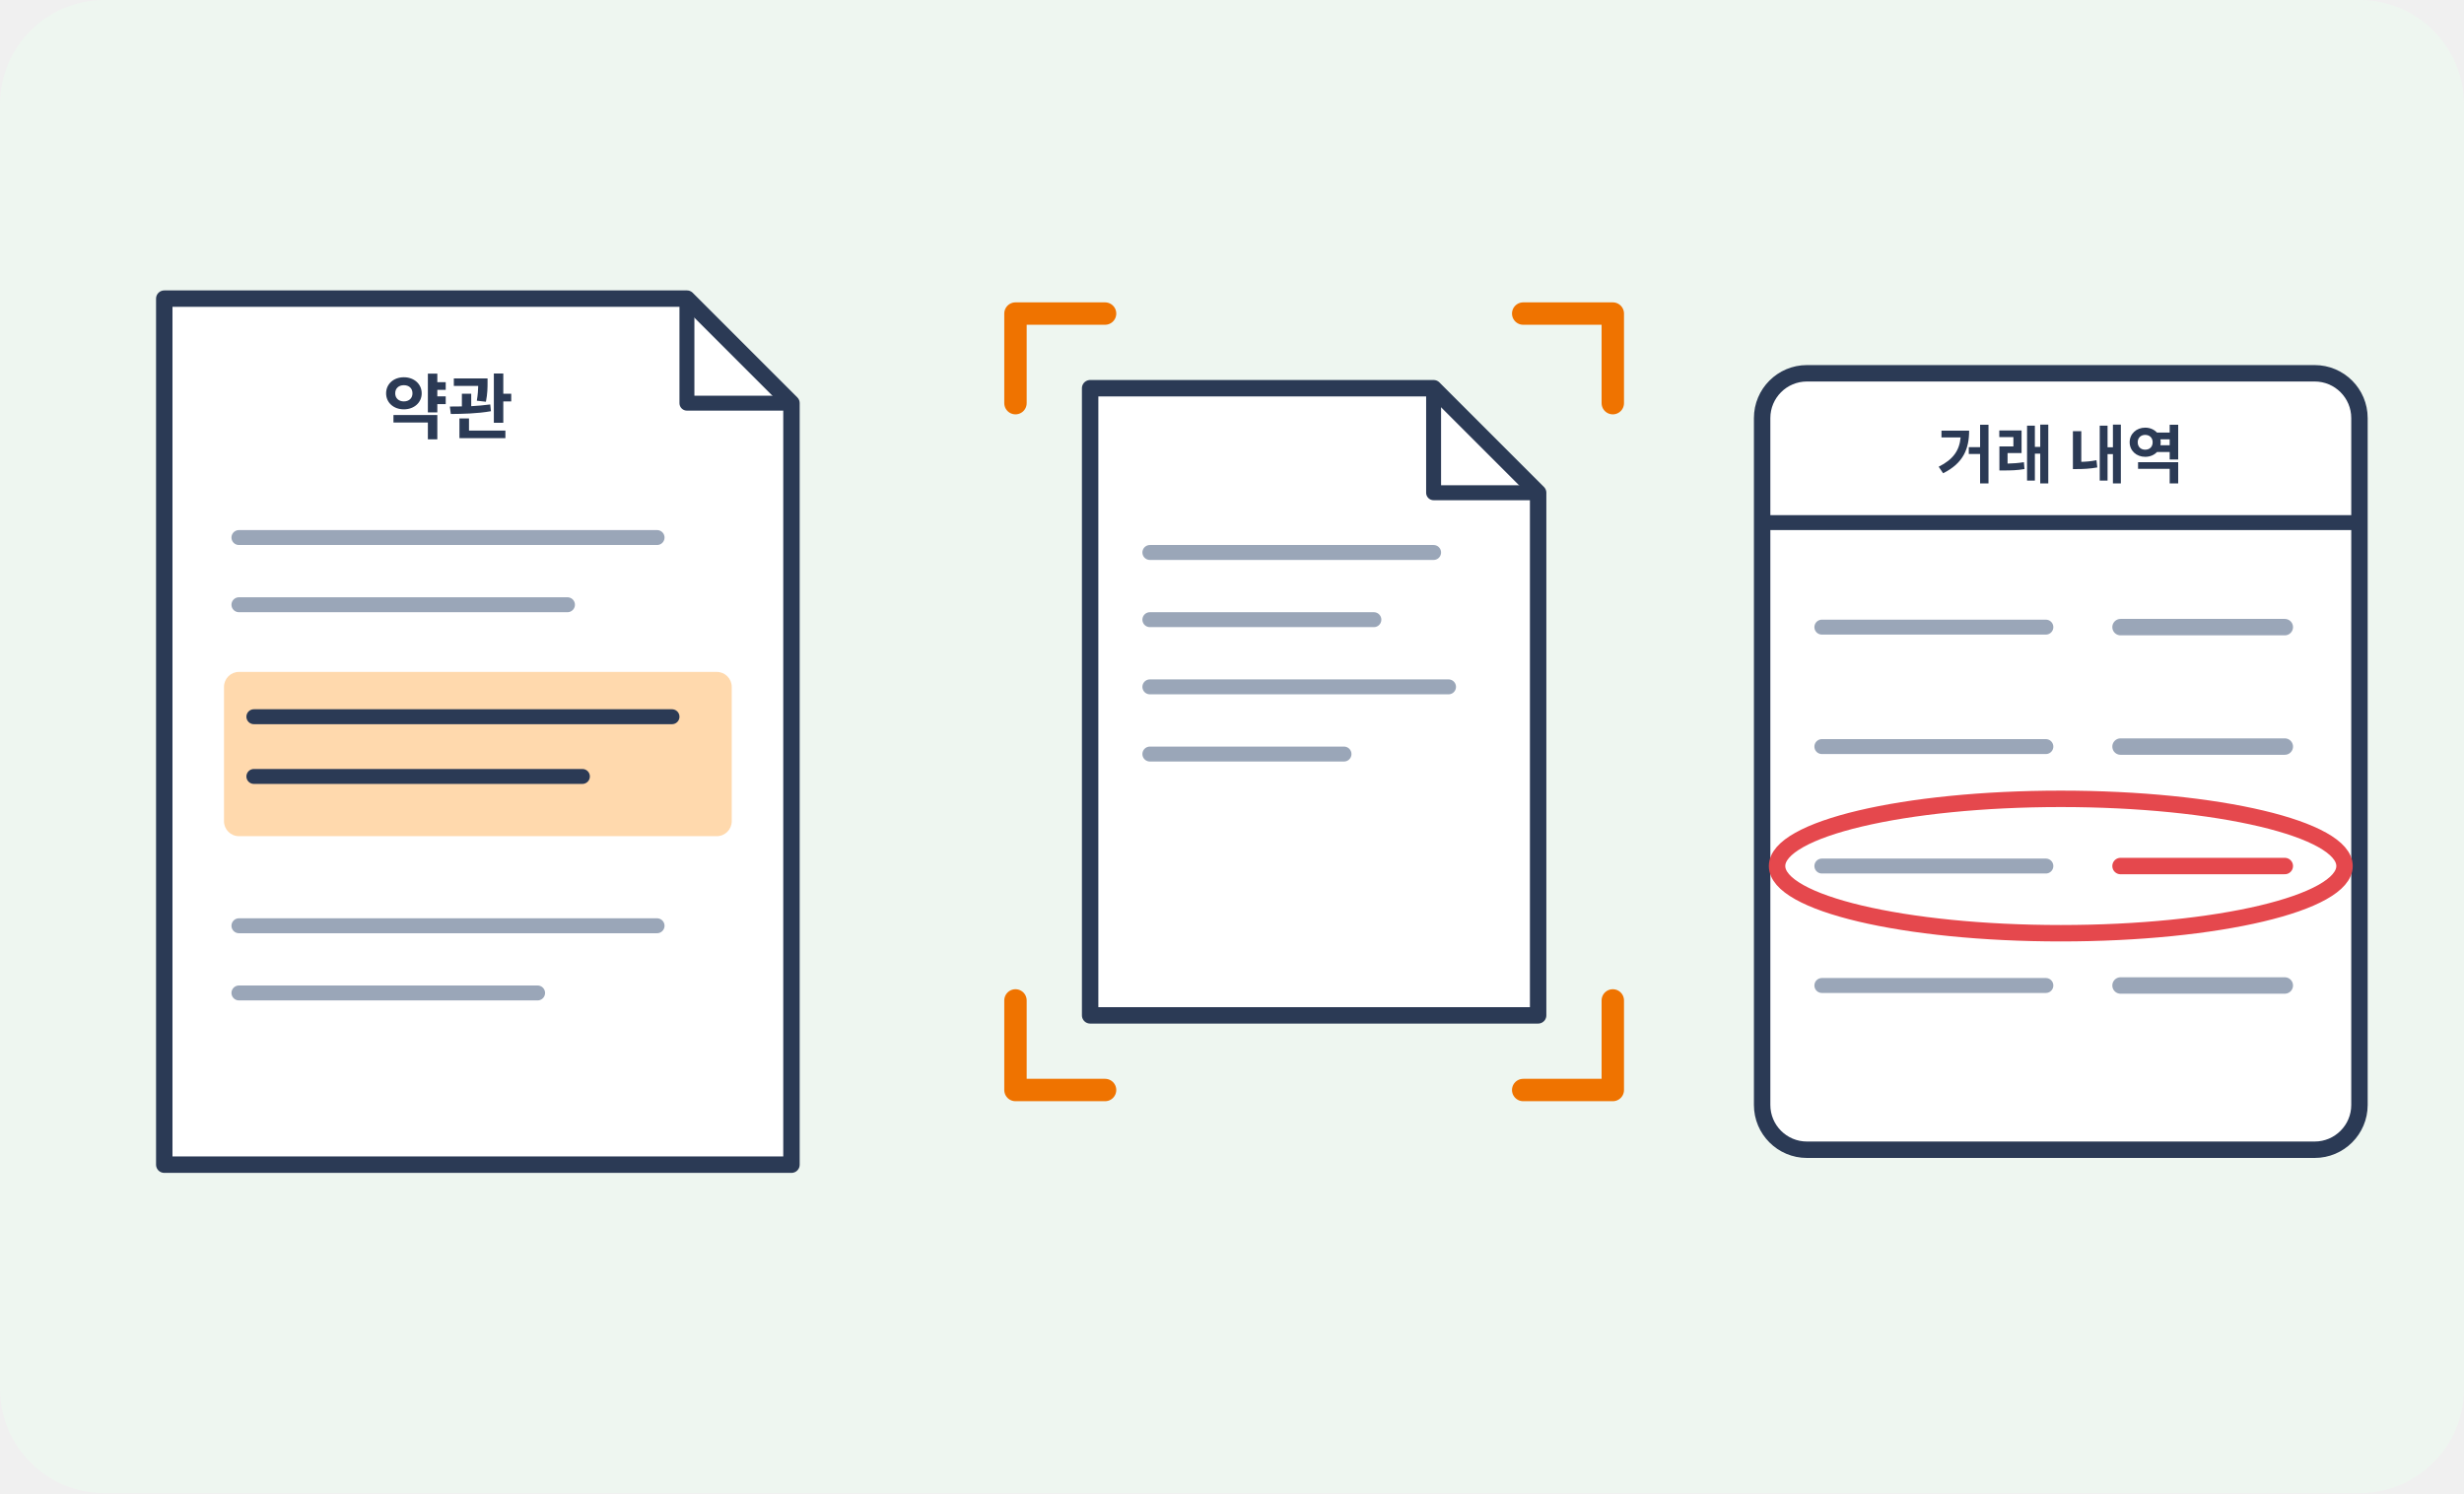
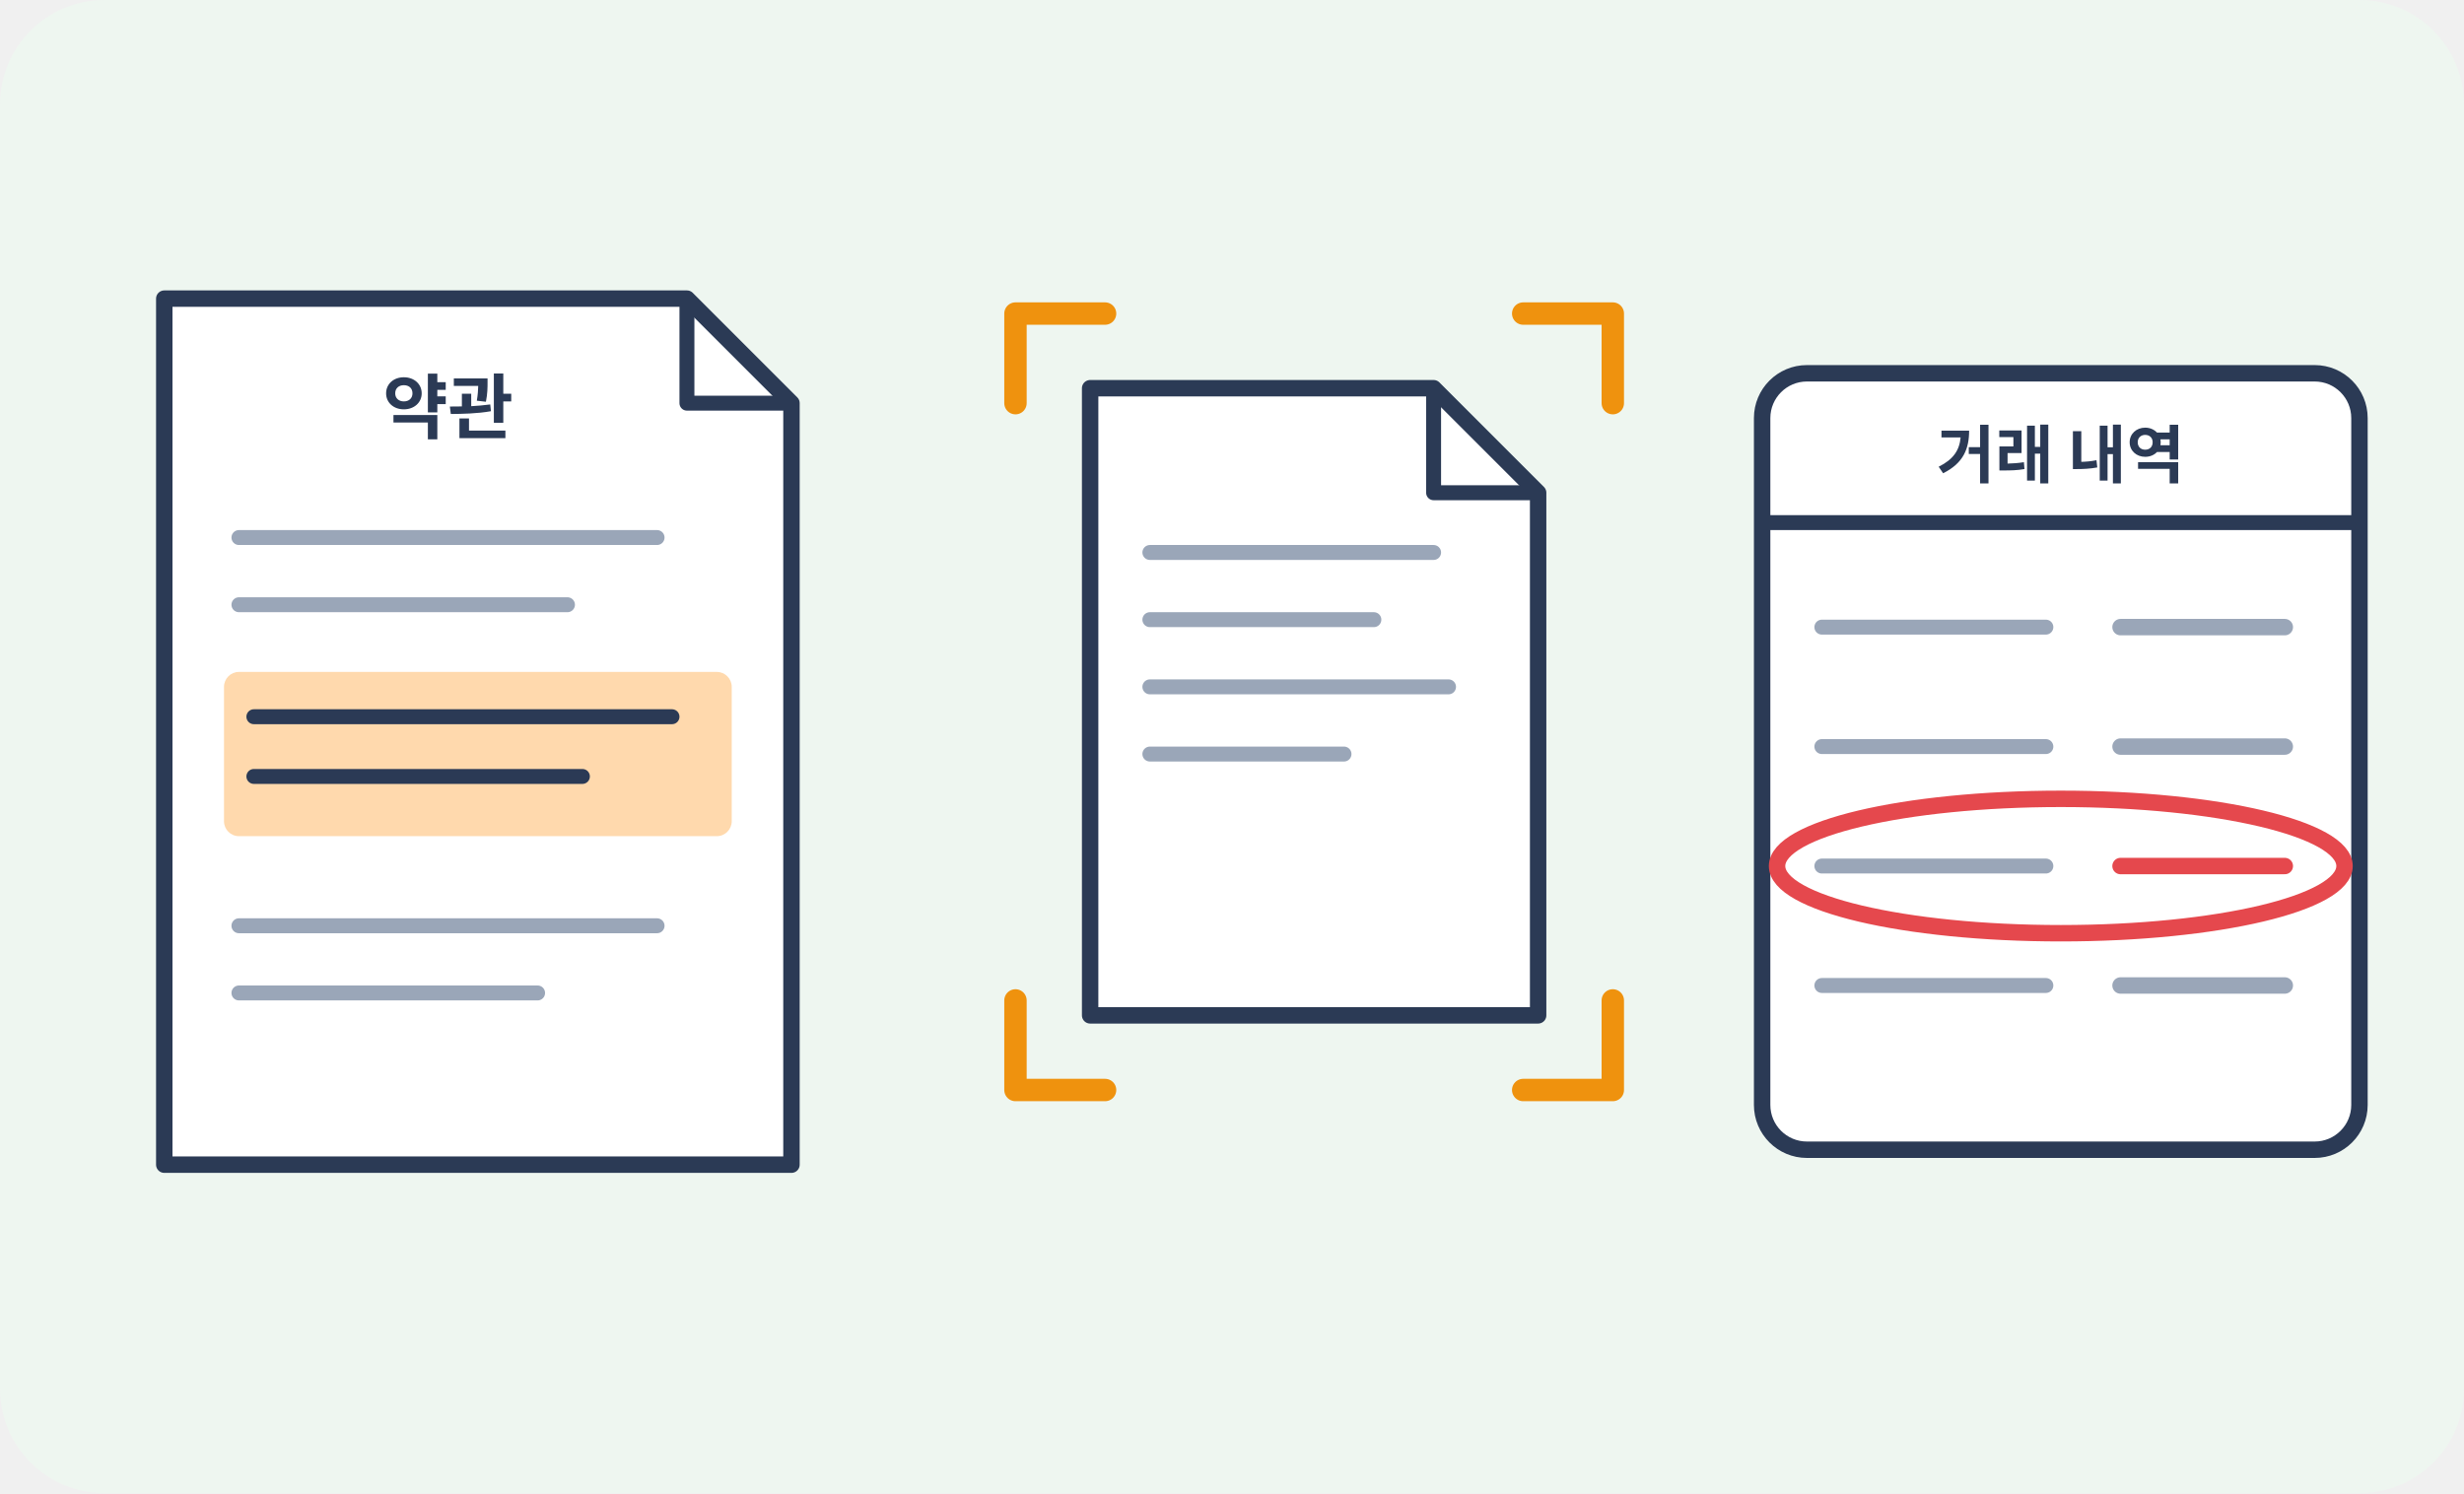
<svg xmlns="http://www.w3.org/2000/svg" viewBox="0 0 330 200">
  <rect width="330" height="200" rx="14" fill="#eef6f0" />
  <path d="M22 40 H92 L106 54 V156 H22 Z" fill="#fff" stroke="#2b3a55" stroke-width="2.2" stroke-linejoin="round" />
  <path d="M92 40 V54 H106" fill="none" stroke="#2b3a55" stroke-width="2" stroke-linecap="round" stroke-linejoin="round" />
  <text x="60.0" y="58" text-anchor="middle" font-size="9.5" font-weight="800" fill="#2b3a55" font-family="Pretendard,'Noto Sans KR','Apple SD Gothic Neo',sans-serif">약관</text>
  <path d="M32 72 h56" fill="none" stroke="#9aa6b8" stroke-width="2" stroke-linecap="round" stroke-linejoin="round" />
  <path d="M32 81 h44" fill="none" stroke="#9aa6b8" stroke-width="2" stroke-linecap="round" stroke-linejoin="round" />
  <rect x="30" y="90" width="68" height="22" rx="2" fill="#ffd9ad" />
  <path d="M34 96 h56" fill="none" stroke="#2b3a55" stroke-width="2" stroke-linecap="round" stroke-linejoin="round" />
  <path d="M34 104 h44" fill="none" stroke="#2b3a55" stroke-width="2" stroke-linecap="round" stroke-linejoin="round" />
  <path d="M32 124 h56" fill="none" stroke="#9aa6b8" stroke-width="2" stroke-linecap="round" stroke-linejoin="round" />
  <path d="M32 133 h40" fill="none" stroke="#9aa6b8" stroke-width="2" stroke-linecap="round" stroke-linejoin="round" />
  <path d="M146 52 H192 L206 66 V136 H146 Z" fill="#fff" stroke="#2b3a55" stroke-width="2.2" stroke-linejoin="round" />
  <path d="M192 52 V66 H206" fill="none" stroke="#2b3a55" stroke-width="2" stroke-linecap="round" stroke-linejoin="round" />
  <path d="M154 74 h38" fill="none" stroke="#9aa6b8" stroke-width="2" stroke-linecap="round" stroke-linejoin="round" />
  <path d="M154 83 h30" fill="none" stroke="#9aa6b8" stroke-width="2" stroke-linecap="round" stroke-linejoin="round" />
  <path d="M154 92 h40" fill="none" stroke="#9aa6b8" stroke-width="2" stroke-linecap="round" stroke-linejoin="round" />
  <path d="M154 101 h26" fill="none" stroke="#9aa6b8" stroke-width="2" stroke-linecap="round" stroke-linejoin="round" />
-   <path d="M136 54 V42 H148" fill="none" stroke="#ef7300" stroke-width="3" stroke-linecap="round" stroke-linejoin="round" />
-   <path d="M204 42 H216 V54" fill="none" stroke="#ef7300" stroke-width="3" stroke-linecap="round" stroke-linejoin="round" />
-   <path d="M136 134 V146 H148" fill="none" stroke="#ef7300" stroke-width="3" stroke-linecap="round" stroke-linejoin="round" />
-   <path d="M204 146 H216 V134" fill="none" stroke="#ef7300" stroke-width="3" stroke-linecap="round" stroke-linejoin="round" />
+   <path d="M136 54 V42 H148" fill="none" stroke="#ef920e" stroke-width="3" stroke-linecap="round" stroke-linejoin="round" />
+   <path d="M204 42 H216 V54" fill="none" stroke="#ef920e" stroke-width="3" stroke-linecap="round" stroke-linejoin="round" />
+   <path d="M136 134 V146 H148" fill="none" stroke="#ef920e" stroke-width="3" stroke-linecap="round" stroke-linejoin="round" />
+   <path d="M204 146 H216 V134" fill="none" stroke="#ef920e" stroke-width="3" stroke-linecap="round" stroke-linejoin="round" />
  <rect x="236" y="50" width="80" height="104" rx="6" fill="#fff" stroke="#2b3a55" stroke-width="2.2" />
  <path d="M236 70 H316" fill="none" stroke="#2b3a55" stroke-width="2" stroke-linecap="round" stroke-linejoin="round" />
  <text x="276" y="64" text-anchor="middle" font-size="8.5" font-weight="800" fill="#2b3a55" font-family="Pretendard,'Noto Sans KR','Apple SD Gothic Neo',sans-serif">거래 내역</text>
  <path d="M244 84 h30" fill="none" stroke="#9aa6b8" stroke-width="2" stroke-linecap="round" stroke-linejoin="round" />
  <path d="M284 84 h22" fill="none" stroke="#9aa6b8" stroke-width="2.2" stroke-linecap="round" stroke-linejoin="round" />
  <path d="M244 100 h30" fill="none" stroke="#9aa6b8" stroke-width="2" stroke-linecap="round" stroke-linejoin="round" />
  <path d="M284 100 h22" fill="none" stroke="#9aa6b8" stroke-width="2.2" stroke-linecap="round" stroke-linejoin="round" />
  <path d="M244 116 h30" fill="none" stroke="#9aa6b8" stroke-width="2" stroke-linecap="round" stroke-linejoin="round" />
  <path d="M284 116 h22" fill="none" stroke="#e5484d" stroke-width="2.2" stroke-linecap="round" stroke-linejoin="round" />
  <path d="M244 132 h30" fill="none" stroke="#9aa6b8" stroke-width="2" stroke-linecap="round" stroke-linejoin="round" />
  <path d="M284 132 h22" fill="none" stroke="#9aa6b8" stroke-width="2.2" stroke-linecap="round" stroke-linejoin="round" />
  <ellipse cx="276" cy="116" rx="38" ry="9" fill="none" stroke="#e5484d" stroke-width="2.2" />
</svg>
